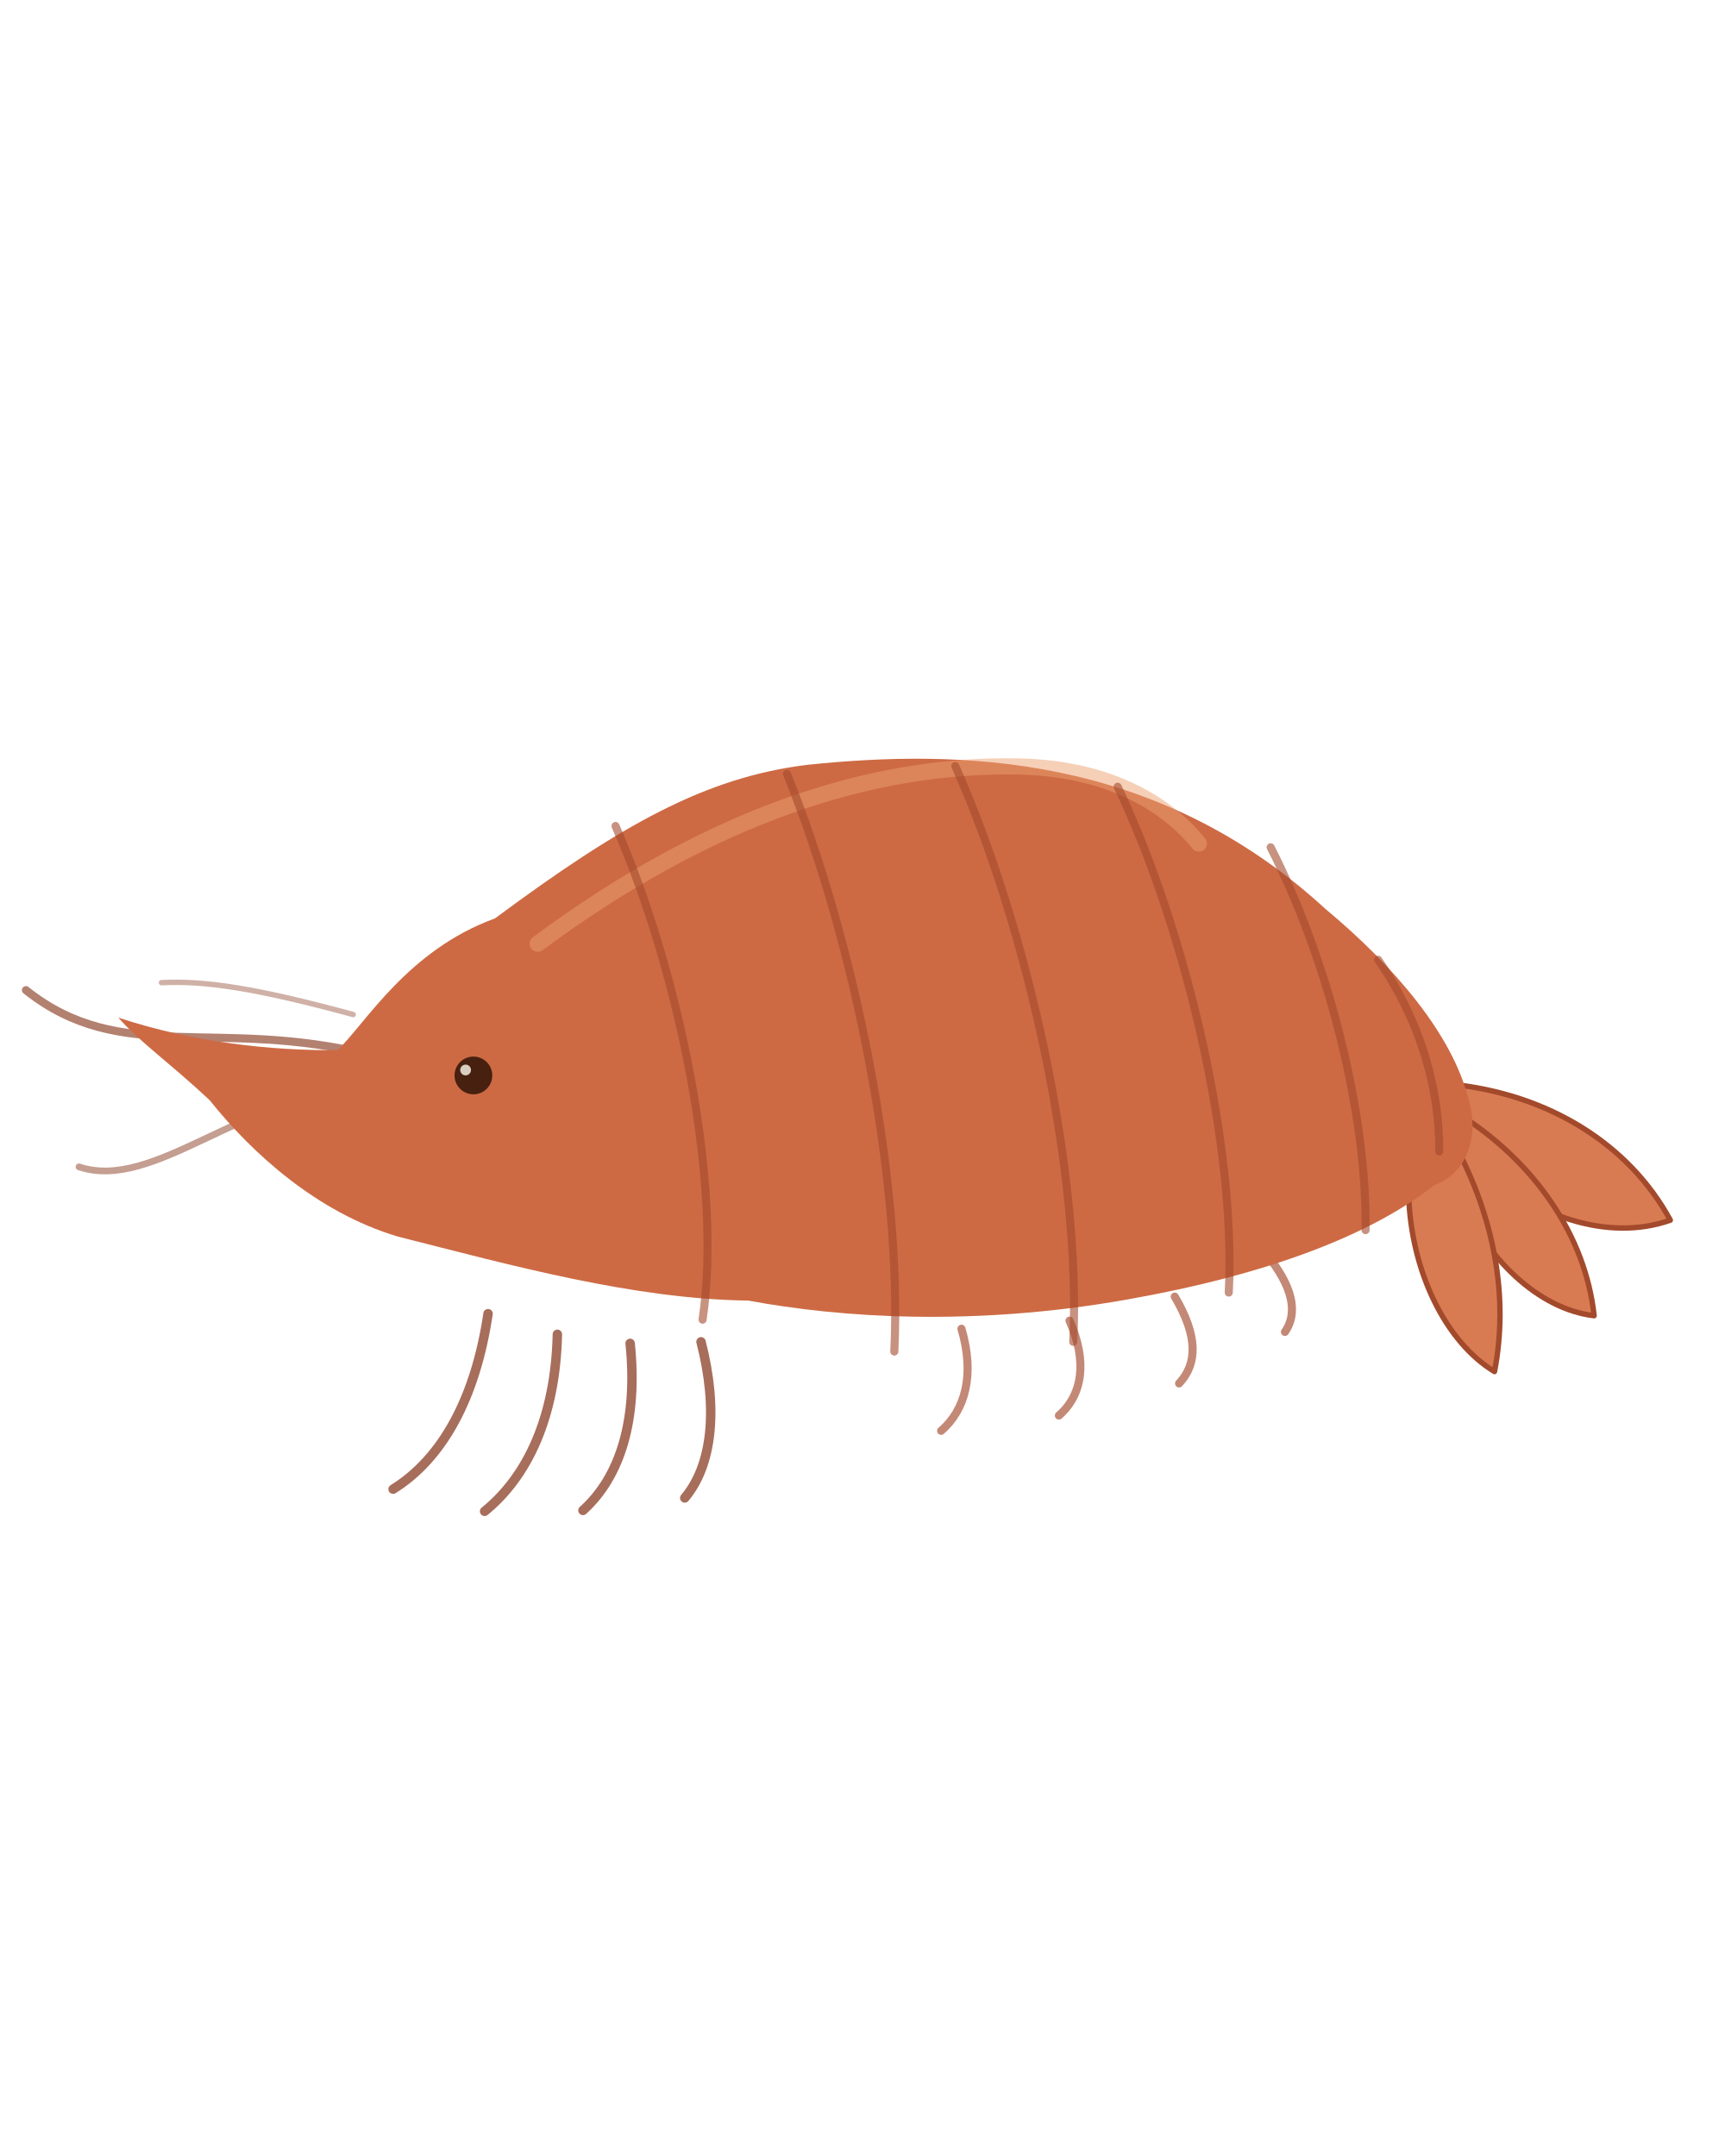
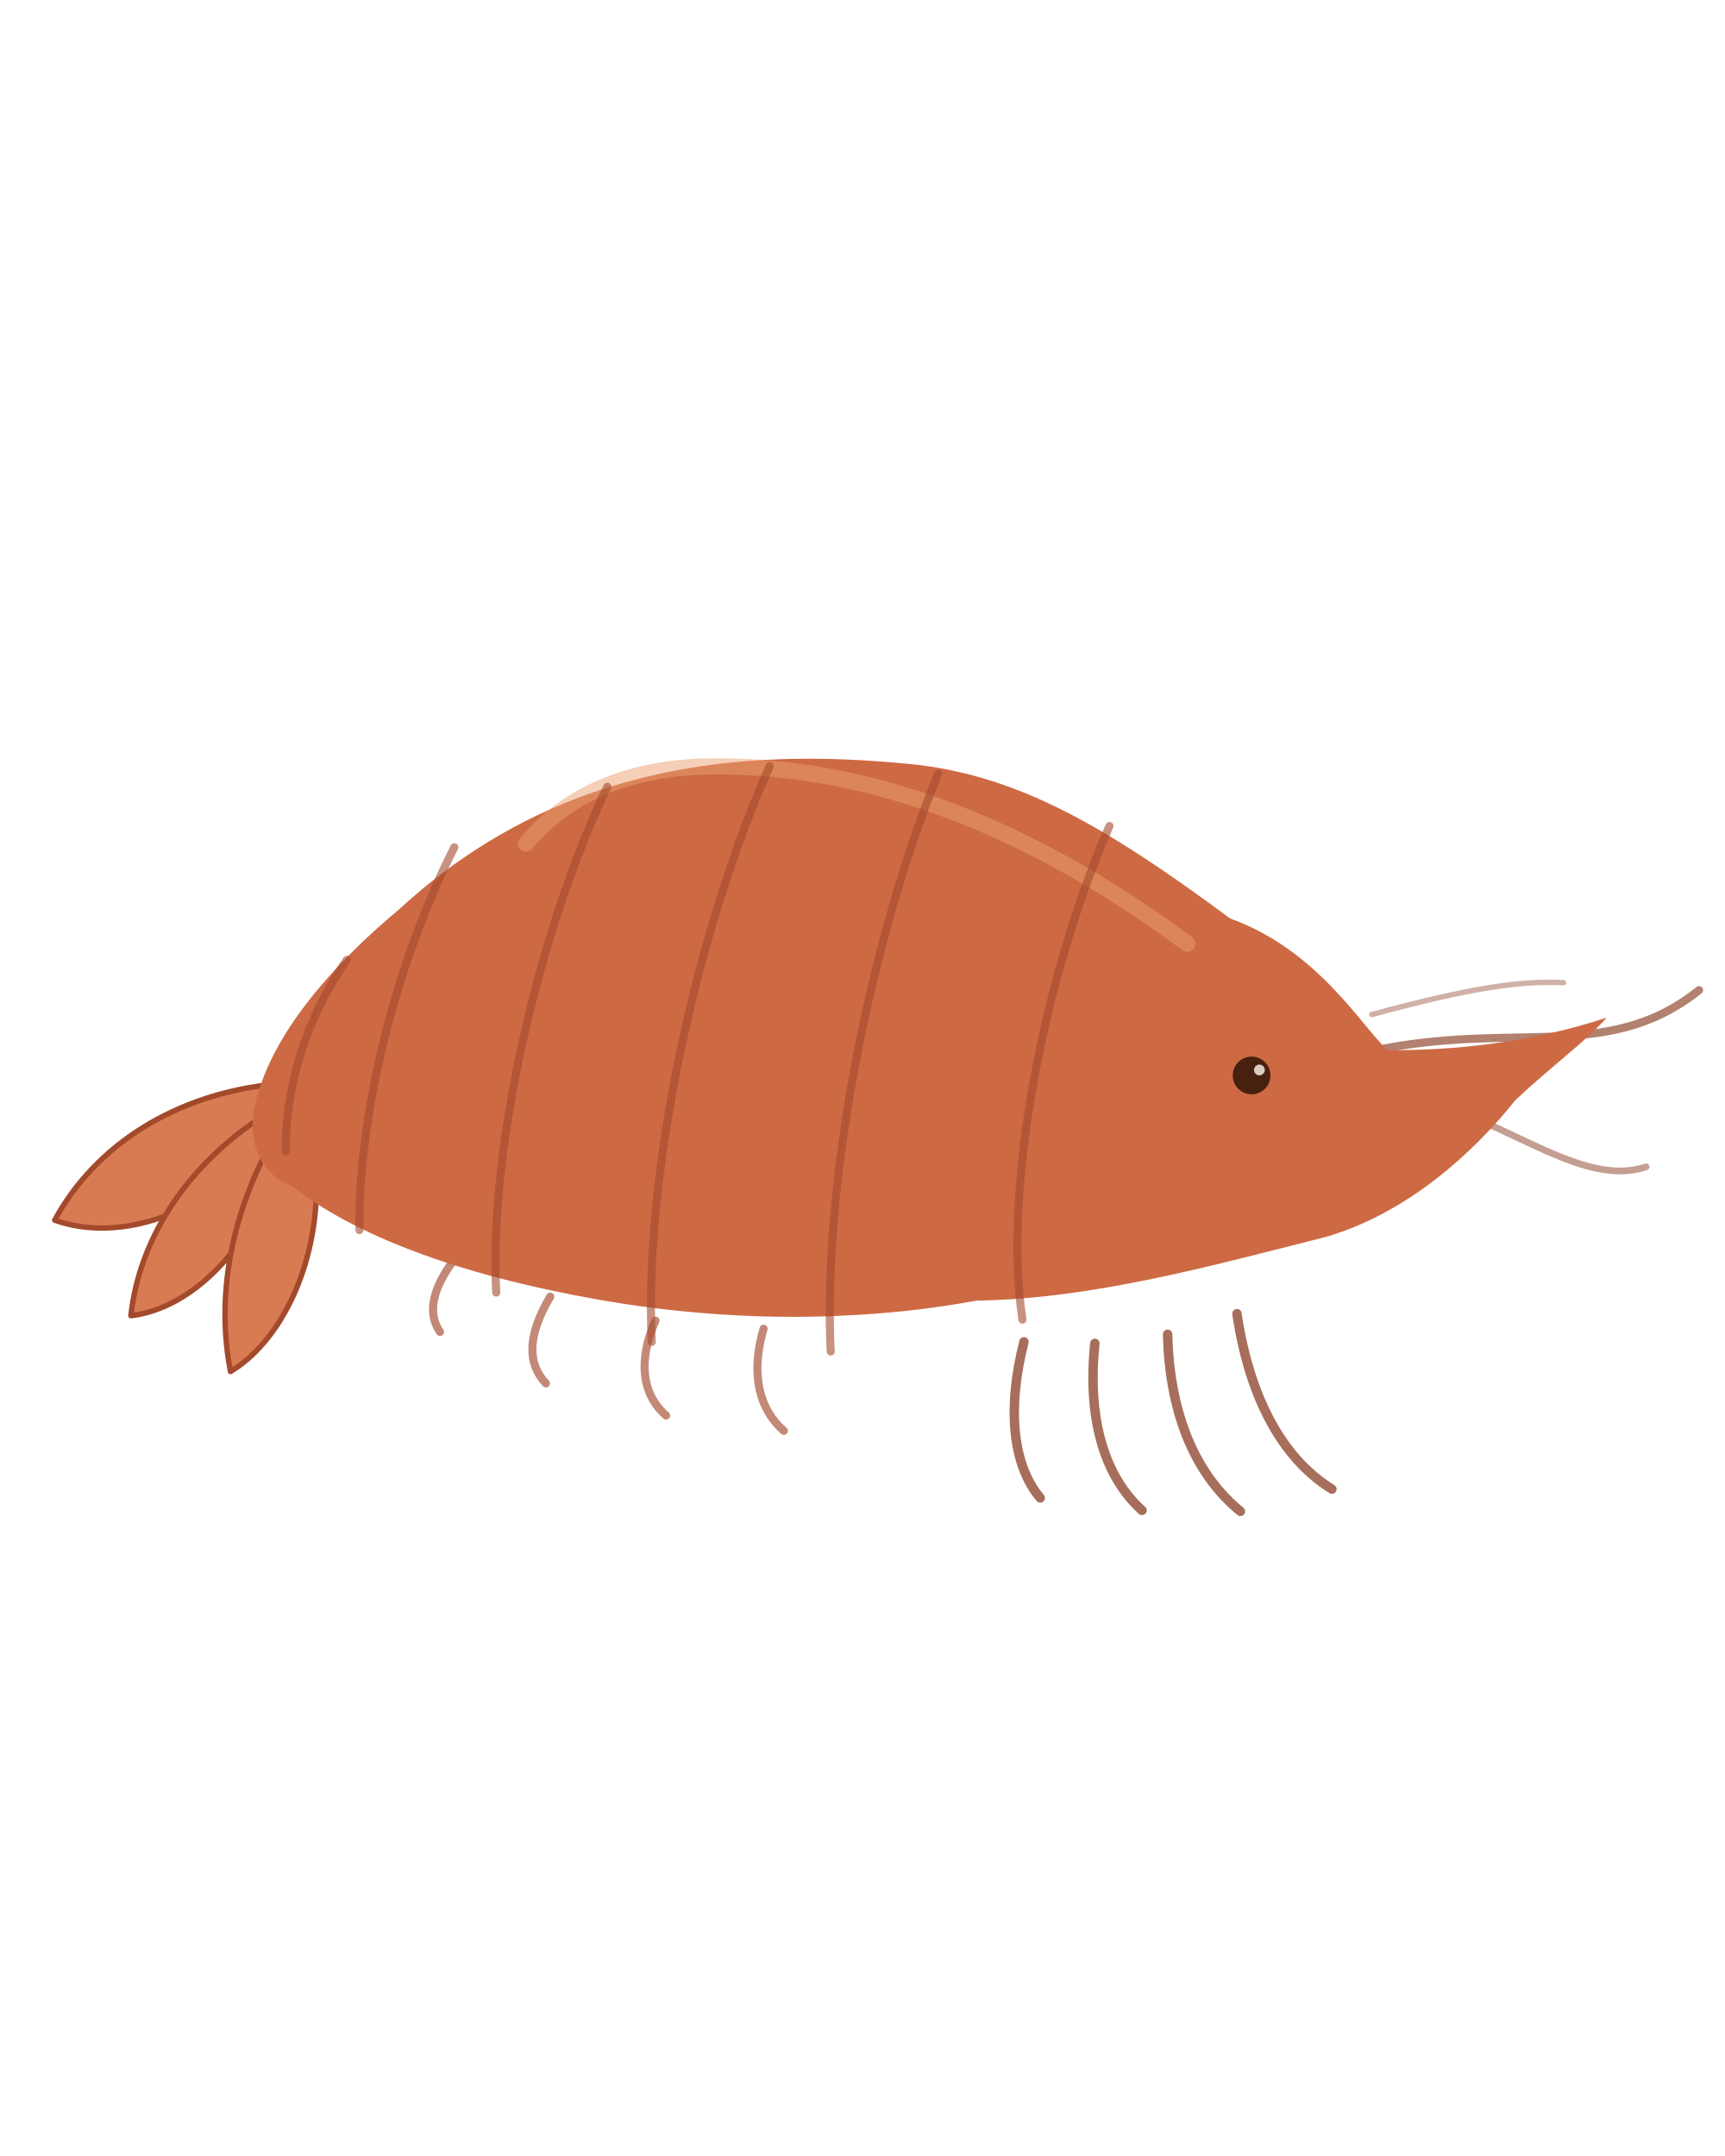
<svg xmlns="http://www.w3.org/2000/svg" viewBox="0 0 640 800" width="640" height="800">
-   <g transform="rotate(-10 320 400)">
-     <path d="M142 360 C88 336 50 348 20 314" fill="none" stroke="#8a3d24" stroke-width="3" opacity="0.65" stroke-linecap="round" />
-     <path d="M144 370 C92 366 54 396 28 382" fill="none" stroke="#8a3d24" stroke-width="2.5" opacity="0.5" stroke-linecap="round" />
-     <path d="M138 344 C104 328 86 322 70 320" fill="none" stroke="#8a3d24" stroke-width="2" opacity="0.4" stroke-linecap="round" />
-     <g fill="none" stroke="#8a3d24" stroke-width="3.5" stroke-linecap="round" opacity="0.75">
-       <path d="M168 462 C158 492 142 512 122 520" />
-       <path d="M192 474 C186 504 172 524 154 534" />
-       <path d="M218 482 C216 510 206 530 190 540" />
-       <path d="M244 486 C246 512 240 532 228 542" />
+   <g transform="translate(640 0) scale(-1 1)">
+     <g transform="rotate(-10 320 400)">
+       <path d="M142 360 C88 336 50 348 20 314" fill="none" stroke="#8a3d24" stroke-width="3" opacity="0.65" stroke-linecap="round" />
+       <path d="M144 370 C92 366 54 396 28 382" fill="none" stroke="#8a3d24" stroke-width="2.5" opacity="0.5" stroke-linecap="round" />
+       <path d="M138 344 C104 328 86 322 70 320" fill="none" stroke="#8a3d24" stroke-width="2" opacity="0.4" stroke-linecap="round" />
+       <g fill="none" stroke="#8a3d24" stroke-width="3.5" stroke-linecap="round" opacity="0.75">
+         <path d="M168 462 C158 492 142 512 122 520" />
+         <path d="M192 474 C186 504 172 524 154 534" />
+         <path d="M218 482 C216 510 206 530 190 540" />
+         <path d="M244 486 C246 512 240 532 228 542" />
+       </g>
+       <g fill="none" stroke="#a34a2c" stroke-width="3" stroke-linecap="round" opacity="0.65">
+         <path d="M340 498 C342 516 336 528 326 534" />
+         <path d="M380 502 C384 518 380 530 370 536" />
+         <path d="M420 500 C426 516 424 526 416 532" />
+         <path d="M456 490 C464 504 464 514 458 520" />
+       </g>
+       <g fill="#d97b52" stroke="#a34a2c" stroke-width="2" stroke-linejoin="round">
+         <path d="M534 440 C570 450 596 474 606 504 C582 508 556 494 538 470 Z" />
+         <path d="M536 452 C560 474 574 504 572 534 C552 528 536 506 530 480 Z" />
+         <path d="M532 462 C542 492 542 522 532 548 C516 534 508 506 512 478 Z" />
+       </g>
+       <path d="M52 330              C78 344 106 352 130 356              C142 348 162 324 196 318              C248 292 282 280 320 282              C376 286 448 300 500 368              C522 394 538 422 540 446              C542 462 534 474 522 476              C496 490 456 498 402 498              C344 498 296 486 264 474              C222 466 180 446 140 428              C112 414 92 388 80 366              C68 350 58 340 52 330 Z" fill="#cd6a44" />
+       <path d="M210 330 C282 294 344 286 396 296 C428 302 448 318 458 336" fill="none" stroke="#eda06f" stroke-width="6" opacity="0.5" stroke-linecap="round" />
+       <g fill="none" stroke="#a34a2c" stroke-width="3" opacity="0.6" stroke-linecap="round">
+         <path d="M246 292 C260 350 262 430 246 478" />
+         <path d="M312 284 C326 350 328 440 314 502" />
+         <path d="M374 292 C390 356 394 448 380 510" />
+         <path d="M432 310 C448 368 452 450 440 502" />
+         <path d="M484 342 C498 388 502 446 494 488" />
+         <path d="M516 390 C528 416 530 442 526 464" />
+       </g>
+       <circle cx="178" cy="374" r="7" fill="#47200f" />
+       <circle cx="175.5" cy="371.5" r="2" fill="#f3ece2" opacity="0.85" />
    </g>
-     <g fill="none" stroke="#a34a2c" stroke-width="3" stroke-linecap="round" opacity="0.65">
-       <path d="M340 498 C342 516 336 528 326 534" />
-       <path d="M380 502 C384 518 380 530 370 536" />
-       <path d="M420 500 C426 516 424 526 416 532" />
-       <path d="M456 490 C464 504 464 514 458 520" />
-     </g>
-     <g fill="#d97b52" stroke="#a34a2c" stroke-width="2" stroke-linejoin="round">
-       <path d="M534 440 C570 450 596 474 606 504 C582 508 556 494 538 470 Z" />
-       <path d="M536 452 C560 474 574 504 572 534 C552 528 536 506 530 480 Z" />
-       <path d="M532 462 C542 492 542 522 532 548 C516 534 508 506 512 478 Z" />
-     </g>
-     <path d="M52 330              C78 344 106 352 130 356              C142 348 162 324 196 318              C248 292 282 280 320 282              C376 286 448 300 500 368              C522 394 538 422 540 446              C542 462 534 474 522 476              C496 490 456 498 402 498              C344 498 296 486 264 474              C222 466 180 446 140 428              C112 414 92 388 80 366              C68 350 58 340 52 330 Z" fill="#cd6a44" />
-     <path d="M210 330 C282 294 344 286 396 296 C428 302 448 318 458 336" fill="none" stroke="#eda06f" stroke-width="6" opacity="0.5" stroke-linecap="round" />
-     <g fill="none" stroke="#a34a2c" stroke-width="3" opacity="0.6" stroke-linecap="round">
-       <path d="M246 292 C260 350 262 430 246 478" />
-       <path d="M312 284 C326 350 328 440 314 502" />
-       <path d="M374 292 C390 356 394 448 380 510" />
-       <path d="M432 310 C448 368 452 450 440 502" />
-       <path d="M484 342 C498 388 502 446 494 488" />
-       <path d="M516 390 C528 416 530 442 526 464" />
-     </g>
-     <circle cx="178" cy="374" r="7" fill="#47200f" />
-     <circle cx="175.5" cy="371.5" r="2" fill="#f3ece2" opacity="0.85" />
  </g>
</svg>
